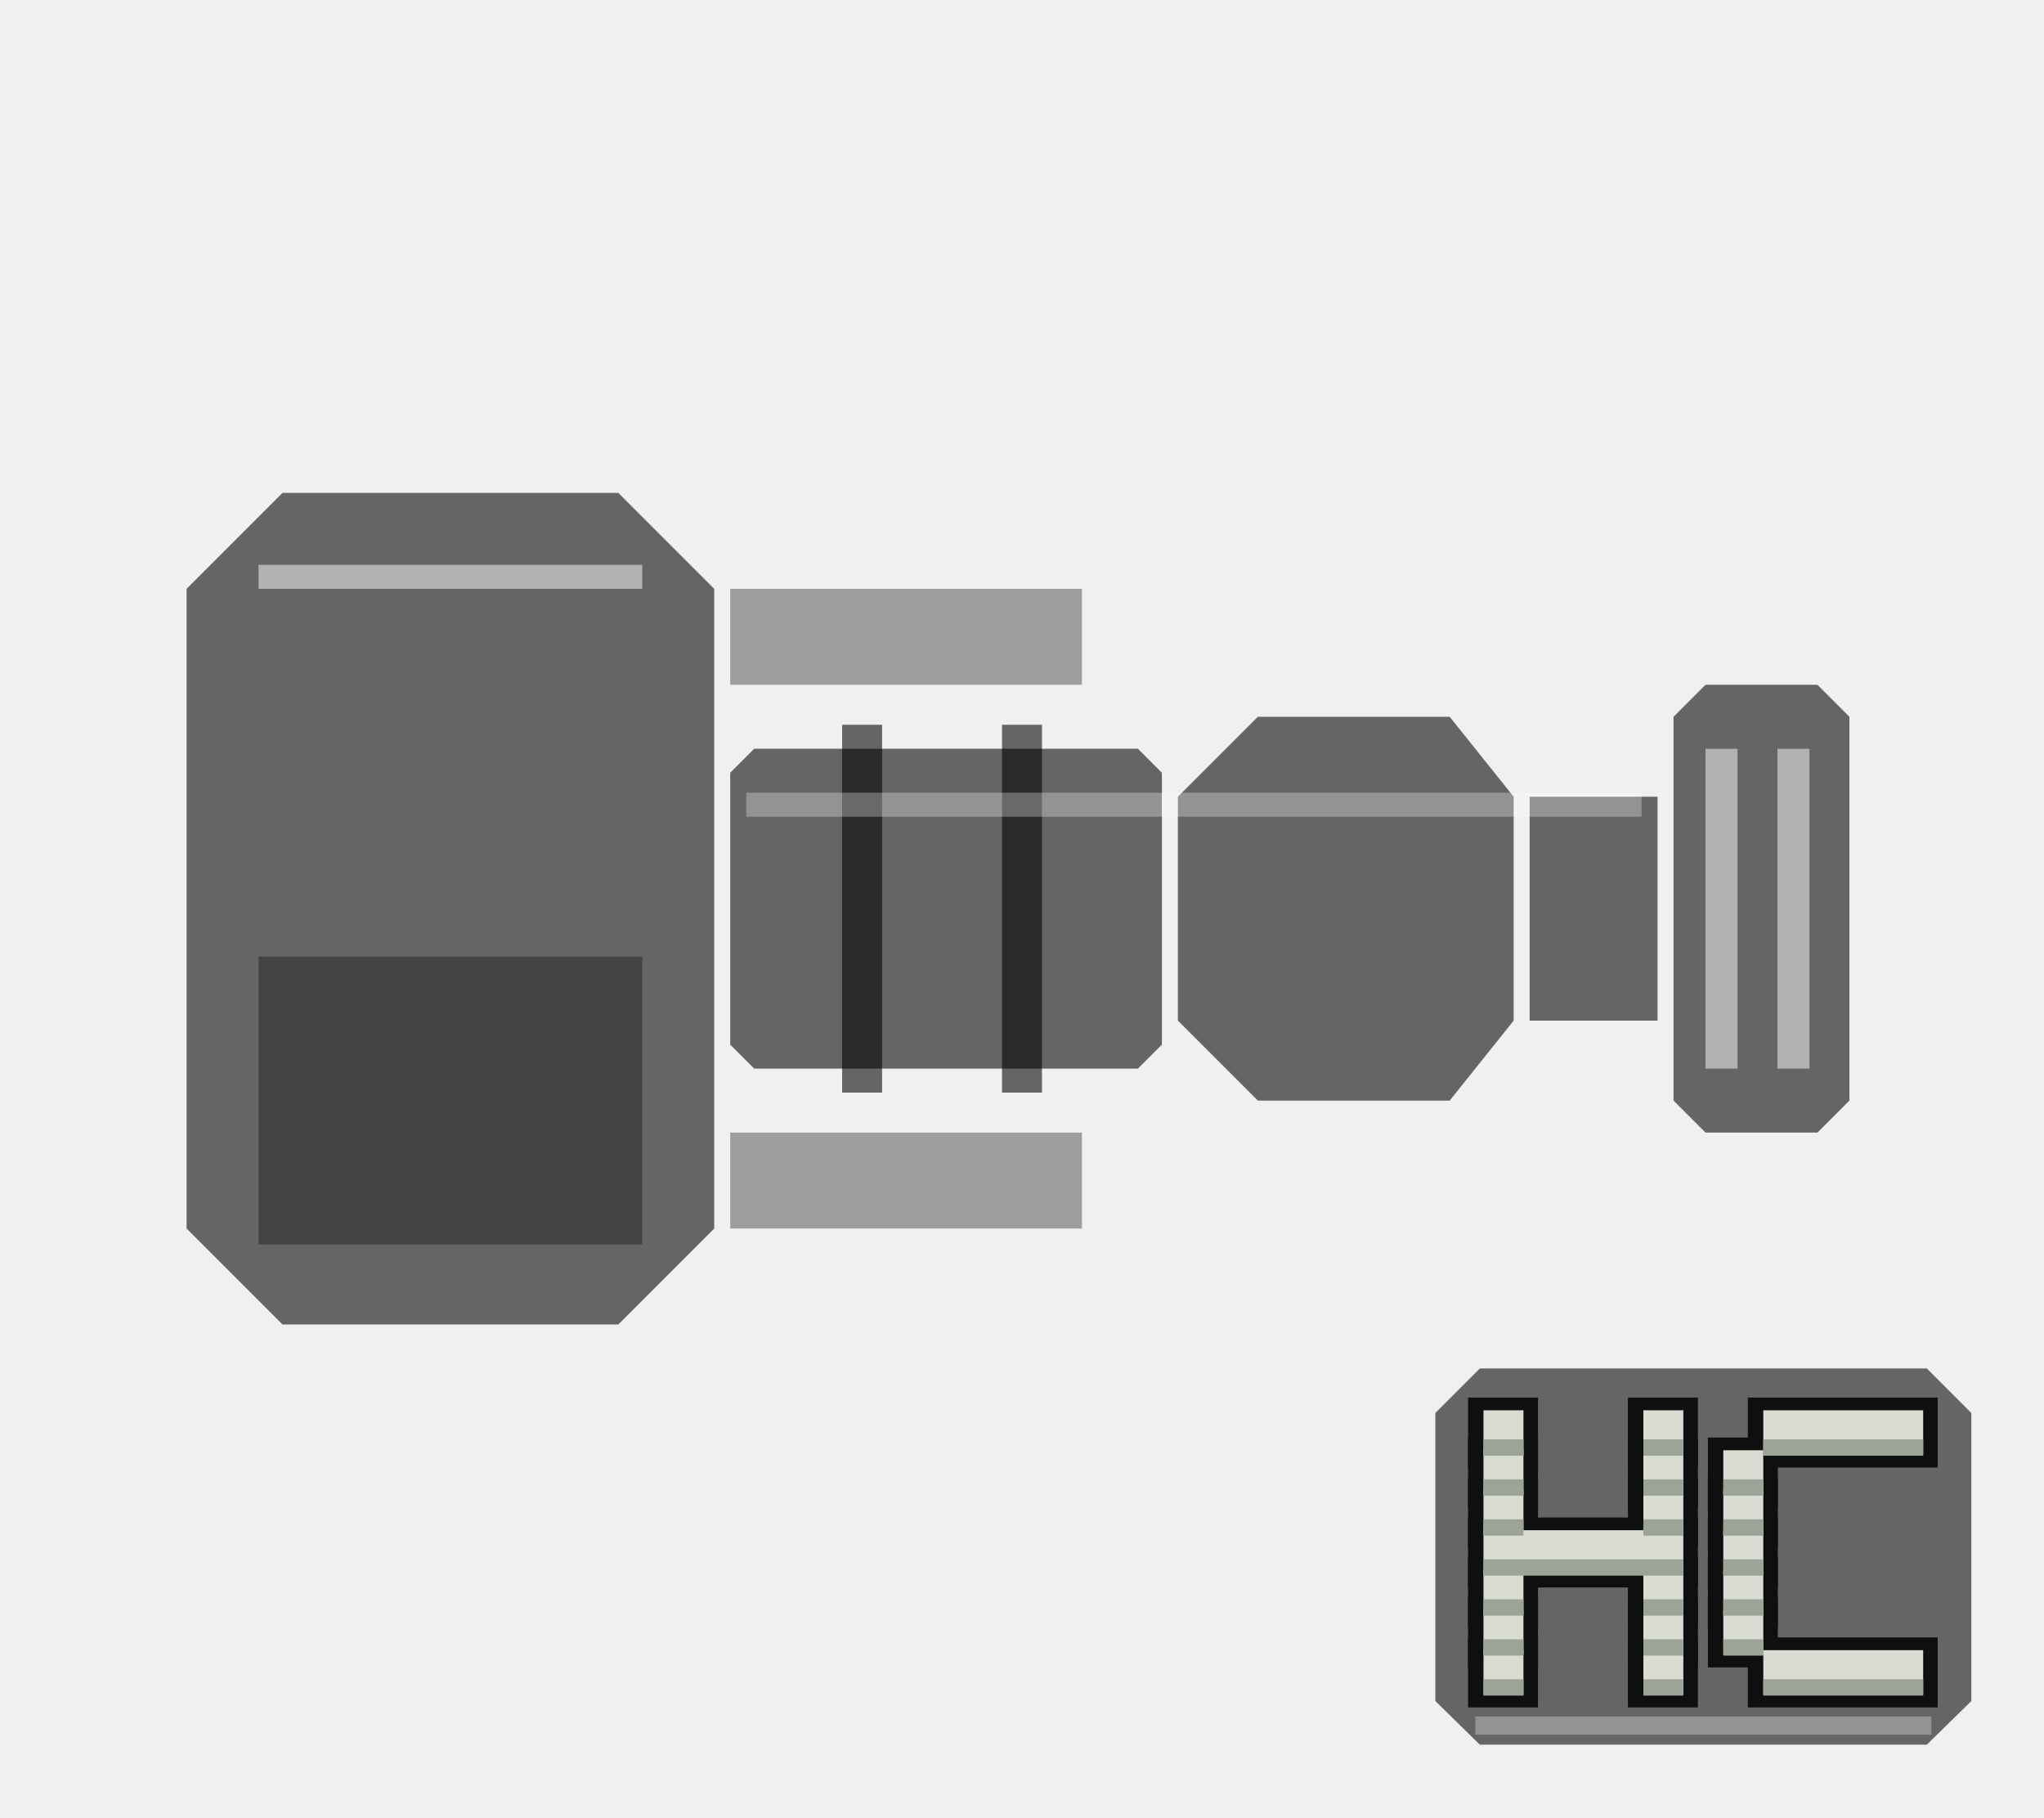
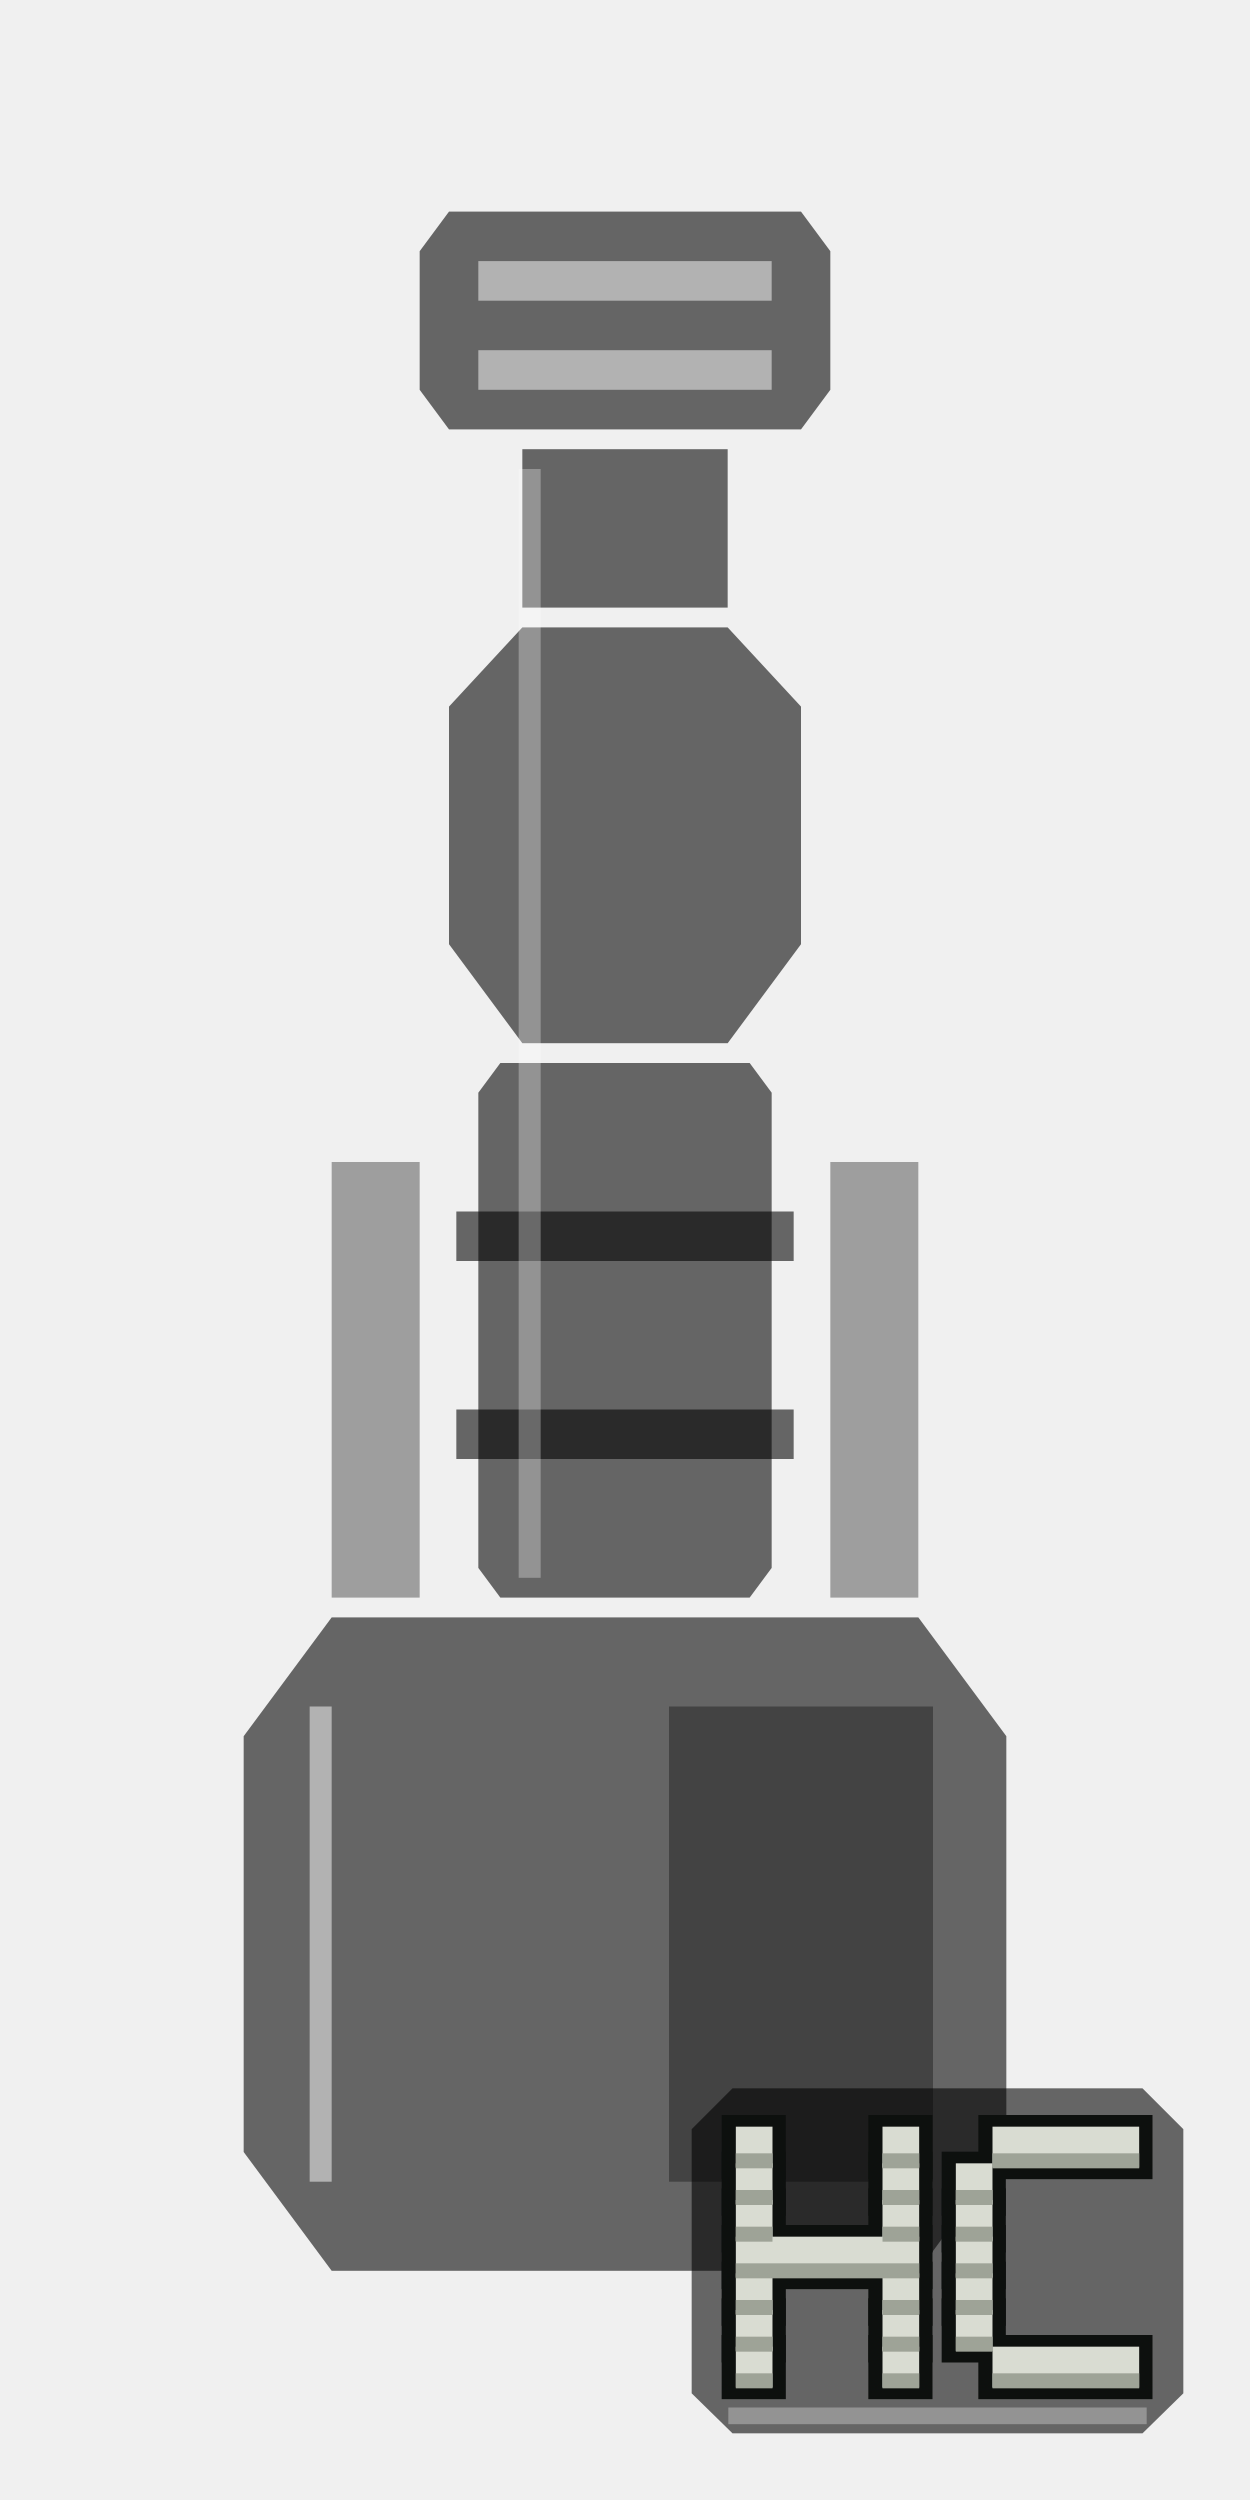
- <svg xmlns="http://www.w3.org/2000/svg" viewBox="0 0 225 200">
-   <g transform="translate(13.5 12) scale(0.88)">
-     <polygon points="20,48 62,48 74,60 74,140 62,152 20,152 8,140 8,60" fill="#000000" fill-opacity="0.58" />
-     <rect x="17" y="57" width="48" height="3" fill="#ffffff" fill-opacity="0.5" />
-     <rect x="17" y="106" width="48" height="36" fill="#000000" fill-opacity="0.34" />
-     <rect x="76" y="60" width="44" height="12" fill="#000000" fill-opacity="0.34" />
-     <rect x="76" y="128" width="44" height="12" fill="#000000" fill-opacity="0.34" />
-     <polygon points="79,80 127,80 130,83 130,117 127,120 79,120 76,117 76,83" fill="#000000" fill-opacity="0.58" />
-     <rect x="90" y="77" width="5" height="46" fill="#000000" fill-opacity="0.58" />
-     <rect x="110" y="77" width="5" height="46" fill="#000000" fill-opacity="0.58" />
-     <polygon points="132,86 142,76 166,76 174,86 174,114 166,124 142,124 132,114" fill="#000000" fill-opacity="0.58" />
-     <rect x="176" y="86" width="16" height="28" fill="#000000" fill-opacity="0.58" />
-     <polygon points="198,72 212,72 216,76 216,124 212,128 198,128 194,124 194,76" fill="#000000" fill-opacity="0.58" />
-     <rect x="198" y="80" width="4" height="40" fill="#ffffff" fill-opacity="0.5" />
-     <rect x="207" y="80" width="4" height="40" fill="#ffffff" fill-opacity="0.5" />
-     <rect x="78" y="85.5" width="112" height="3" fill="#ffffff" fill-opacity="0.3" />
+ <svg xmlns="http://www.w3.org/2000/svg" viewBox="0 0 150 300">
+   <g transform="translate(9 18) scale(0.88)">
+     <g transform="translate(0 300) rotate(-90)">
+       <g transform="scale(1.35 1) translate(0 -25)">
+         <polygon points="20,48 62,48 74,60 74,140 62,152 20,152 8,140 8,60" fill="#000000" fill-opacity="0.58" />
+         <rect x="17" y="57" width="48" height="3" fill="#ffffff" fill-opacity="0.5" />
+         <rect x="17" y="106" width="48" height="36" fill="#000000" fill-opacity="0.34" />
+         <rect x="76" y="60" width="44" height="12" fill="#000000" fill-opacity="0.34" />
+         <rect x="76" y="128" width="44" height="12" fill="#000000" fill-opacity="0.34" />
+         <polygon points="79,80 127,80 130,83 130,117 127,120 79,120 76,117 76,83" fill="#000000" fill-opacity="0.58" />
+         <rect x="90" y="77" width="5" height="46" fill="#000000" fill-opacity="0.58" />
+         <rect x="110" y="77" width="5" height="46" fill="#000000" fill-opacity="0.58" />
+         <polygon points="132,86 142,76 166,76 174,86 174,114 166,124 142,124 132,114" fill="#000000" fill-opacity="0.58" />
+         <rect x="176" y="86" width="16" height="28" fill="#000000" fill-opacity="0.58" />
+         <polygon points="198,72 212,72 216,76 216,124 212,128 198,128 194,124 194,76" fill="#000000" fill-opacity="0.58" />
+         <rect x="198" y="80" width="4" height="40" fill="#ffffff" fill-opacity="0.5" />
+         <rect x="207" y="80" width="4" height="40" fill="#ffffff" fill-opacity="0.5" />
+         <rect x="78" y="85.5" width="112" height="3" fill="#ffffff" fill-opacity="0.3" />
+       </g>
+     </g>
  </g>
-   <polygon points="162.9,150.6 212.1,150.6 217,155.5 217,187.2 212.1,192 162.9,192 158,187.2 158,155.5" fill="#000000" fill-opacity="0.58" />
-   <rect x="162.4" y="188.9" width="50.2" height="2" fill="#ffffff" fill-opacity="0.3" />
-   <rect x="161.6" y="153.8" width="7.7" height="7.7" fill="#0d100e" />
-   <rect x="179.2" y="153.8" width="7.7" height="7.7" fill="#0d100e" />
-   <rect x="161.6" y="158.2" width="7.7" height="7.7" fill="#0d100e" />
-   <rect x="179.2" y="158.2" width="7.7" height="7.7" fill="#0d100e" />
-   <rect x="161.6" y="162.6" width="7.7" height="7.7" fill="#0d100e" />
-   <rect x="179.2" y="162.6" width="7.7" height="7.7" fill="#0d100e" />
-   <rect x="161.6" y="167" width="25.3" height="7.7" fill="#0d100e" />
-   <rect x="161.6" y="171.4" width="7.7" height="7.7" fill="#0d100e" />
-   <rect x="179.2" y="171.4" width="7.7" height="7.7" fill="#0d100e" />
-   <rect x="161.6" y="175.8" width="7.7" height="7.7" fill="#0d100e" />
-   <rect x="179.2" y="175.8" width="7.7" height="7.7" fill="#0d100e" />
-   <rect x="161.6" y="180.2" width="7.7" height="7.7" fill="#0d100e" />
-   <rect x="179.2" y="180.2" width="7.7" height="7.7" fill="#0d100e" />
-   <rect x="192.4" y="153.8" width="20.9" height="7.7" fill="#0d100e" />
-   <rect x="188" y="158.2" width="7.7" height="7.7" fill="#0d100e" />
-   <rect x="188" y="162.6" width="7.7" height="7.7" fill="#0d100e" />
-   <rect x="188" y="167" width="7.7" height="7.7" fill="#0d100e" />
-   <rect x="188" y="171.4" width="7.7" height="7.7" fill="#0d100e" />
-   <rect x="188" y="175.8" width="7.7" height="7.7" fill="#0d100e" />
-   <rect x="192.4" y="180.2" width="20.9" height="7.7" fill="#0d100e" />
-   <rect x="163.3" y="155.2" width="4.4" height="4.9" fill="#d9dcd2" />
-   <rect x="180.9" y="155.2" width="4.4" height="4.9" fill="#d9dcd2" />
-   <rect x="163.3" y="159.6" width="4.4" height="4.9" fill="#d9dcd2" />
-   <rect x="180.9" y="159.6" width="4.4" height="4.9" fill="#d9dcd2" />
-   <rect x="163.3" y="164" width="4.4" height="4.9" fill="#d9dcd2" />
-   <rect x="180.9" y="164" width="4.4" height="4.9" fill="#d9dcd2" />
-   <rect x="163.3" y="168.4" width="22" height="4.9" fill="#d9dcd2" />
-   <rect x="163.3" y="172.8" width="4.4" height="4.9" fill="#d9dcd2" />
-   <rect x="180.9" y="172.8" width="4.4" height="4.9" fill="#d9dcd2" />
-   <rect x="163.3" y="177.2" width="4.4" height="4.9" fill="#d9dcd2" />
-   <rect x="180.9" y="177.2" width="4.4" height="4.9" fill="#d9dcd2" />
-   <rect x="163.3" y="181.6" width="4.4" height="4.9" fill="#d9dcd2" />
-   <rect x="180.9" y="181.6" width="4.4" height="4.9" fill="#d9dcd2" />
-   <rect x="194.1" y="155.2" width="17.6" height="4.9" fill="#d9dcd2" />
-   <rect x="189.7" y="159.6" width="4.4" height="4.9" fill="#d9dcd2" />
-   <rect x="189.7" y="164" width="4.4" height="4.9" fill="#d9dcd2" />
-   <rect x="189.7" y="168.4" width="4.4" height="4.9" fill="#d9dcd2" />
-   <rect x="189.7" y="172.8" width="4.4" height="4.9" fill="#d9dcd2" />
-   <rect x="189.7" y="177.2" width="4.4" height="4.9" fill="#d9dcd2" />
-   <rect x="194.1" y="181.6" width="17.6" height="4.9" fill="#d9dcd2" />
-   <rect x="163.3" y="158.4" width="4.4" height="1.8" fill="#9ea397" />
-   <rect x="180.9" y="158.4" width="4.4" height="1.8" fill="#9ea397" />
-   <rect x="163.3" y="162.8" width="4.4" height="1.8" fill="#9ea397" />
-   <rect x="180.9" y="162.8" width="4.4" height="1.8" fill="#9ea397" />
-   <rect x="163.3" y="167.2" width="4.4" height="1.8" fill="#9ea397" />
-   <rect x="180.9" y="167.2" width="4.4" height="1.8" fill="#9ea397" />
-   <rect x="163.3" y="171.6" width="22" height="1.8" fill="#9ea397" />
-   <rect x="163.3" y="176" width="4.4" height="1.8" fill="#9ea397" />
-   <rect x="180.9" y="176" width="4.4" height="1.8" fill="#9ea397" />
-   <rect x="163.3" y="180.4" width="4.4" height="1.8" fill="#9ea397" />
-   <rect x="180.9" y="180.4" width="4.4" height="1.8" fill="#9ea397" />
-   <rect x="163.3" y="184.8" width="4.4" height="1.8" fill="#9ea397" />
-   <rect x="180.9" y="184.8" width="4.4" height="1.8" fill="#9ea397" />
-   <rect x="194.1" y="158.4" width="17.6" height="1.8" fill="#9ea397" />
-   <rect x="189.7" y="162.8" width="4.4" height="1.8" fill="#9ea397" />
-   <rect x="189.7" y="167.2" width="4.4" height="1.8" fill="#9ea397" />
-   <rect x="189.7" y="171.6" width="4.4" height="1.8" fill="#9ea397" />
-   <rect x="189.7" y="176" width="4.4" height="1.8" fill="#9ea397" />
-   <rect x="189.7" y="180.4" width="4.4" height="1.8" fill="#9ea397" />
-   <rect x="194.1" y="184.8" width="17.6" height="1.8" fill="#9ea397" />
+   <polygon points="87.9,250.6 137.1,250.6 142,255.5 142,287.2 137.1,292 87.9,292 83,287.2 83,255.5" fill="#000000" fill-opacity="0.58" />
+   <rect x="87.4" y="288.9" width="50.2" height="2" fill="#ffffff" fill-opacity="0.3" />
+   <rect x="86.6" y="253.8" width="7.7" height="7.7" fill="#0d100e" />
+   <rect x="104.2" y="253.8" width="7.7" height="7.7" fill="#0d100e" />
+   <rect x="86.6" y="258.2" width="7.7" height="7.7" fill="#0d100e" />
+   <rect x="104.2" y="258.2" width="7.7" height="7.7" fill="#0d100e" />
+   <rect x="86.6" y="262.6" width="7.7" height="7.7" fill="#0d100e" />
+   <rect x="104.2" y="262.6" width="7.7" height="7.7" fill="#0d100e" />
+   <rect x="86.6" y="267" width="25.3" height="7.7" fill="#0d100e" />
+   <rect x="86.6" y="271.4" width="7.7" height="7.7" fill="#0d100e" />
+   <rect x="104.2" y="271.4" width="7.7" height="7.7" fill="#0d100e" />
+   <rect x="86.6" y="275.8" width="7.7" height="7.7" fill="#0d100e" />
+   <rect x="104.2" y="275.8" width="7.7" height="7.7" fill="#0d100e" />
+   <rect x="86.6" y="280.2" width="7.7" height="7.7" fill="#0d100e" />
+   <rect x="104.2" y="280.2" width="7.7" height="7.7" fill="#0d100e" />
+   <rect x="117.4" y="253.8" width="20.9" height="7.7" fill="#0d100e" />
+   <rect x="113" y="258.2" width="7.7" height="7.7" fill="#0d100e" />
+   <rect x="113" y="262.6" width="7.7" height="7.7" fill="#0d100e" />
+   <rect x="113" y="267" width="7.7" height="7.7" fill="#0d100e" />
+   <rect x="113" y="271.4" width="7.7" height="7.7" fill="#0d100e" />
+   <rect x="113" y="275.8" width="7.7" height="7.7" fill="#0d100e" />
+   <rect x="117.4" y="280.2" width="20.9" height="7.7" fill="#0d100e" />
+   <rect x="88.3" y="255.2" width="4.4" height="4.9" fill="#d9dcd2" />
+   <rect x="105.9" y="255.2" width="4.4" height="4.9" fill="#d9dcd2" />
+   <rect x="88.3" y="259.6" width="4.4" height="4.9" fill="#d9dcd2" />
+   <rect x="105.9" y="259.6" width="4.4" height="4.9" fill="#d9dcd2" />
+   <rect x="88.3" y="264" width="4.4" height="4.9" fill="#d9dcd2" />
+   <rect x="105.9" y="264" width="4.4" height="4.9" fill="#d9dcd2" />
+   <rect x="88.3" y="268.4" width="22" height="4.9" fill="#d9dcd2" />
+   <rect x="88.3" y="272.8" width="4.4" height="4.9" fill="#d9dcd2" />
+   <rect x="105.9" y="272.8" width="4.4" height="4.9" fill="#d9dcd2" />
+   <rect x="88.3" y="277.2" width="4.4" height="4.9" fill="#d9dcd2" />
+   <rect x="105.9" y="277.2" width="4.4" height="4.9" fill="#d9dcd2" />
+   <rect x="88.3" y="281.6" width="4.4" height="4.9" fill="#d9dcd2" />
+   <rect x="105.9" y="281.6" width="4.4" height="4.9" fill="#d9dcd2" />
+   <rect x="119.1" y="255.2" width="17.6" height="4.9" fill="#d9dcd2" />
+   <rect x="114.7" y="259.6" width="4.4" height="4.9" fill="#d9dcd2" />
+   <rect x="114.7" y="264" width="4.4" height="4.9" fill="#d9dcd2" />
+   <rect x="114.7" y="268.4" width="4.4" height="4.9" fill="#d9dcd2" />
+   <rect x="114.7" y="272.8" width="4.4" height="4.9" fill="#d9dcd2" />
+   <rect x="114.7" y="277.2" width="4.4" height="4.9" fill="#d9dcd2" />
+   <rect x="119.1" y="281.6" width="17.6" height="4.9" fill="#d9dcd2" />
+   <rect x="88.3" y="258.4" width="4.4" height="1.8" fill="#9ea397" />
+   <rect x="105.9" y="258.4" width="4.4" height="1.8" fill="#9ea397" />
+   <rect x="88.3" y="262.8" width="4.4" height="1.8" fill="#9ea397" />
+   <rect x="105.9" y="262.8" width="4.4" height="1.8" fill="#9ea397" />
+   <rect x="88.3" y="267.2" width="4.4" height="1.8" fill="#9ea397" />
+   <rect x="105.9" y="267.2" width="4.4" height="1.8" fill="#9ea397" />
+   <rect x="88.3" y="271.6" width="22" height="1.8" fill="#9ea397" />
+   <rect x="88.3" y="276" width="4.4" height="1.8" fill="#9ea397" />
+   <rect x="105.9" y="276" width="4.4" height="1.8" fill="#9ea397" />
+   <rect x="88.3" y="280.4" width="4.4" height="1.8" fill="#9ea397" />
+   <rect x="105.9" y="280.4" width="4.4" height="1.8" fill="#9ea397" />
+   <rect x="88.3" y="284.8" width="4.4" height="1.8" fill="#9ea397" />
+   <rect x="105.9" y="284.8" width="4.4" height="1.8" fill="#9ea397" />
+   <rect x="119.1" y="258.4" width="17.6" height="1.8" fill="#9ea397" />
+   <rect x="114.7" y="262.8" width="4.4" height="1.8" fill="#9ea397" />
+   <rect x="114.7" y="267.2" width="4.4" height="1.8" fill="#9ea397" />
+   <rect x="114.7" y="271.6" width="4.4" height="1.8" fill="#9ea397" />
+   <rect x="114.7" y="276" width="4.4" height="1.8" fill="#9ea397" />
+   <rect x="114.7" y="280.4" width="4.4" height="1.8" fill="#9ea397" />
+   <rect x="119.1" y="284.8" width="17.6" height="1.8" fill="#9ea397" />
</svg>
